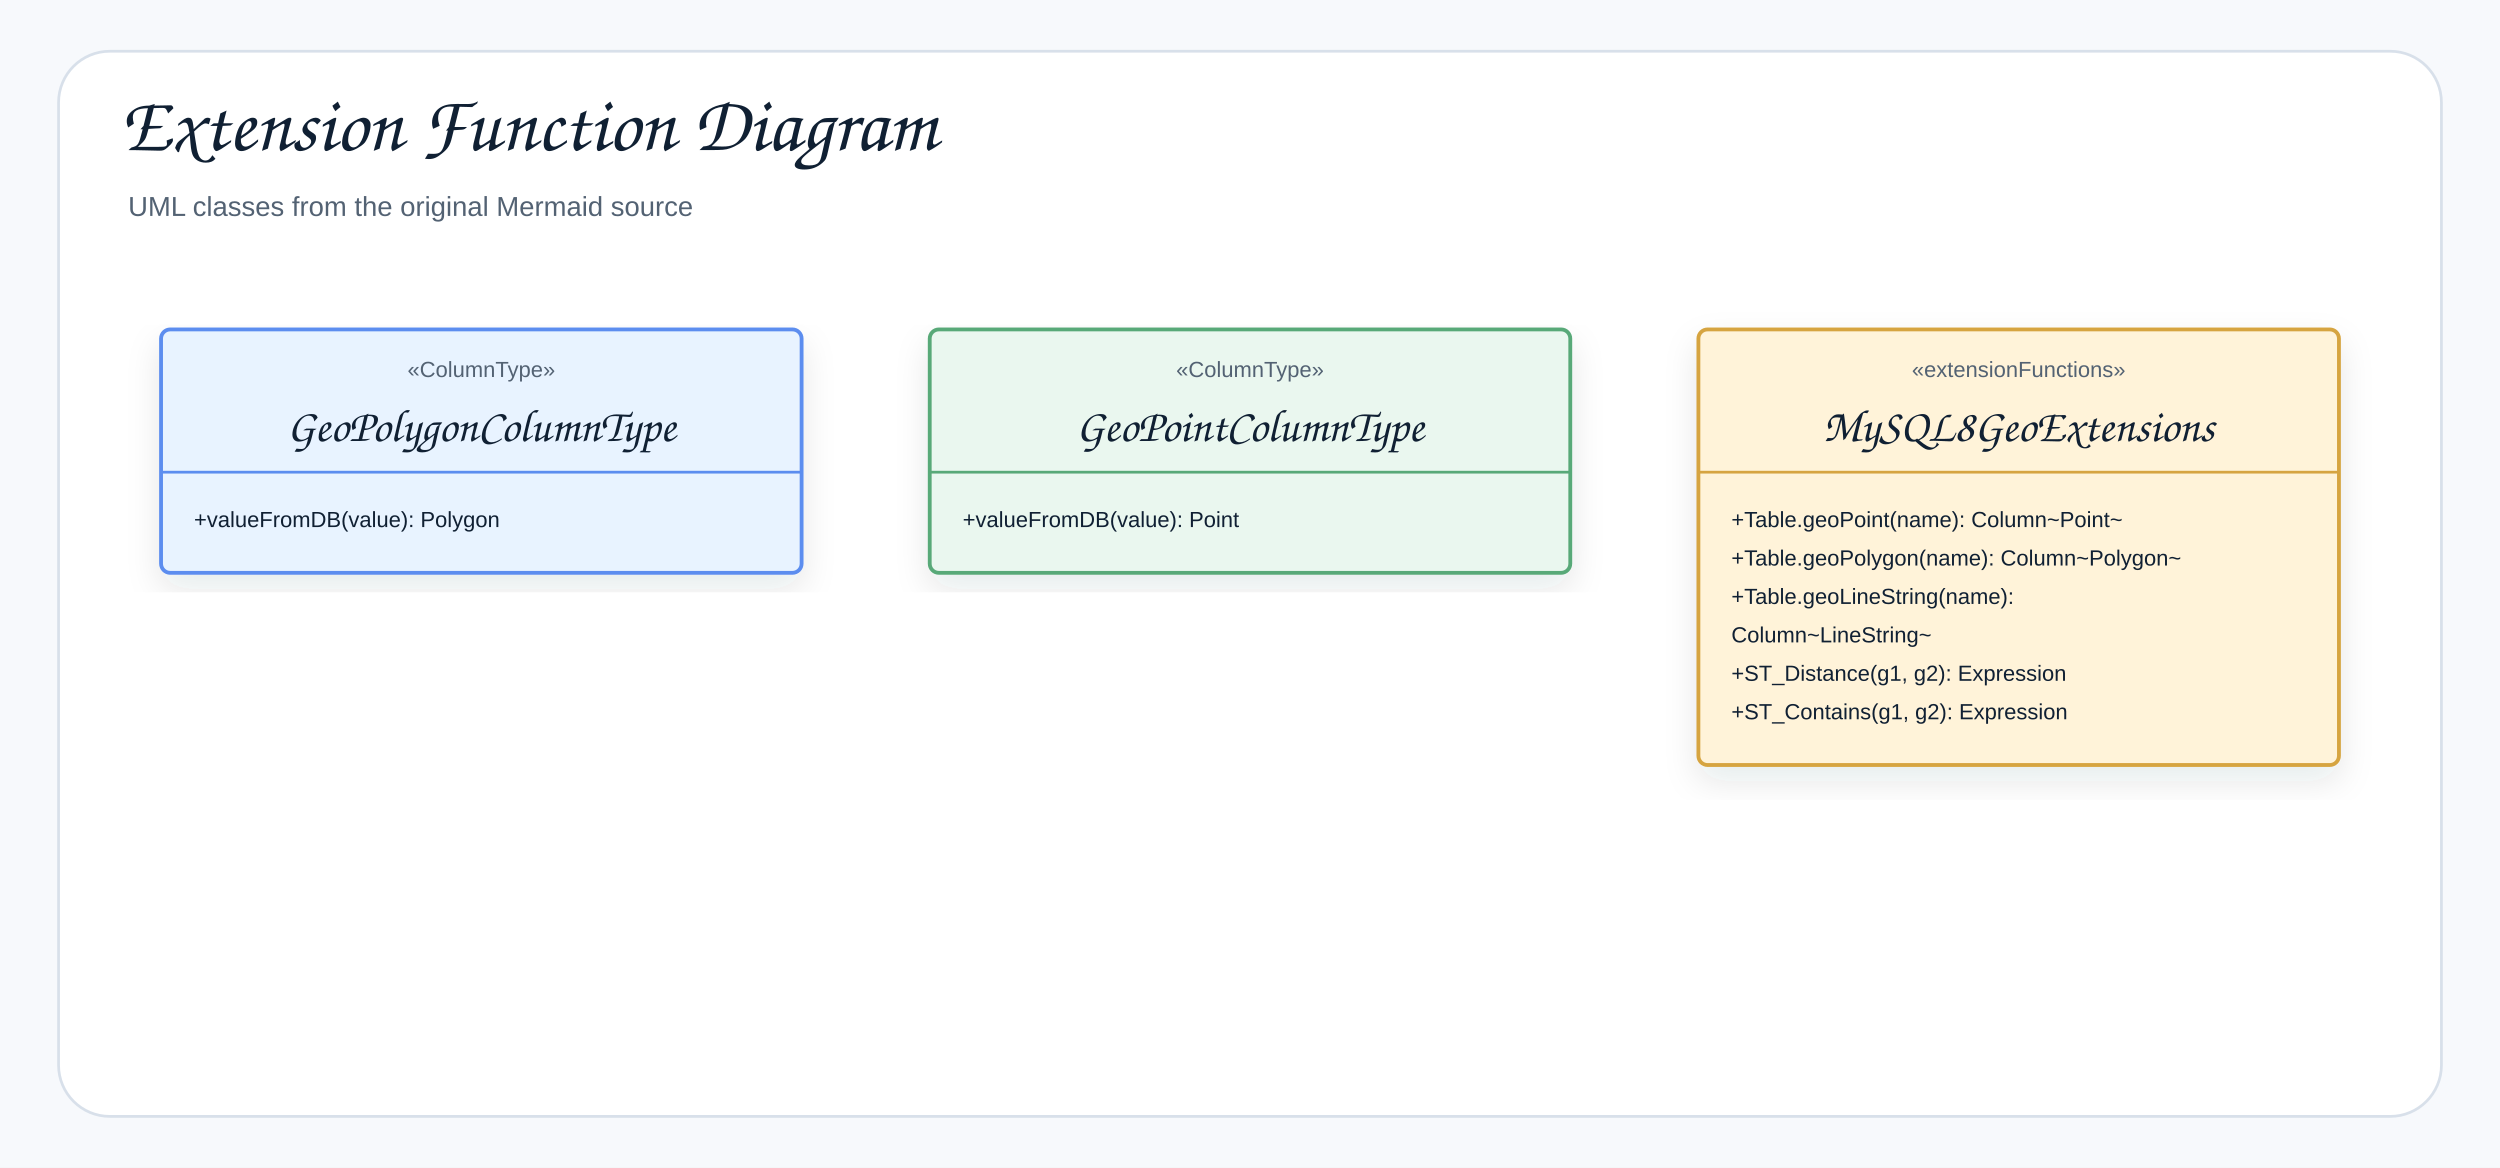
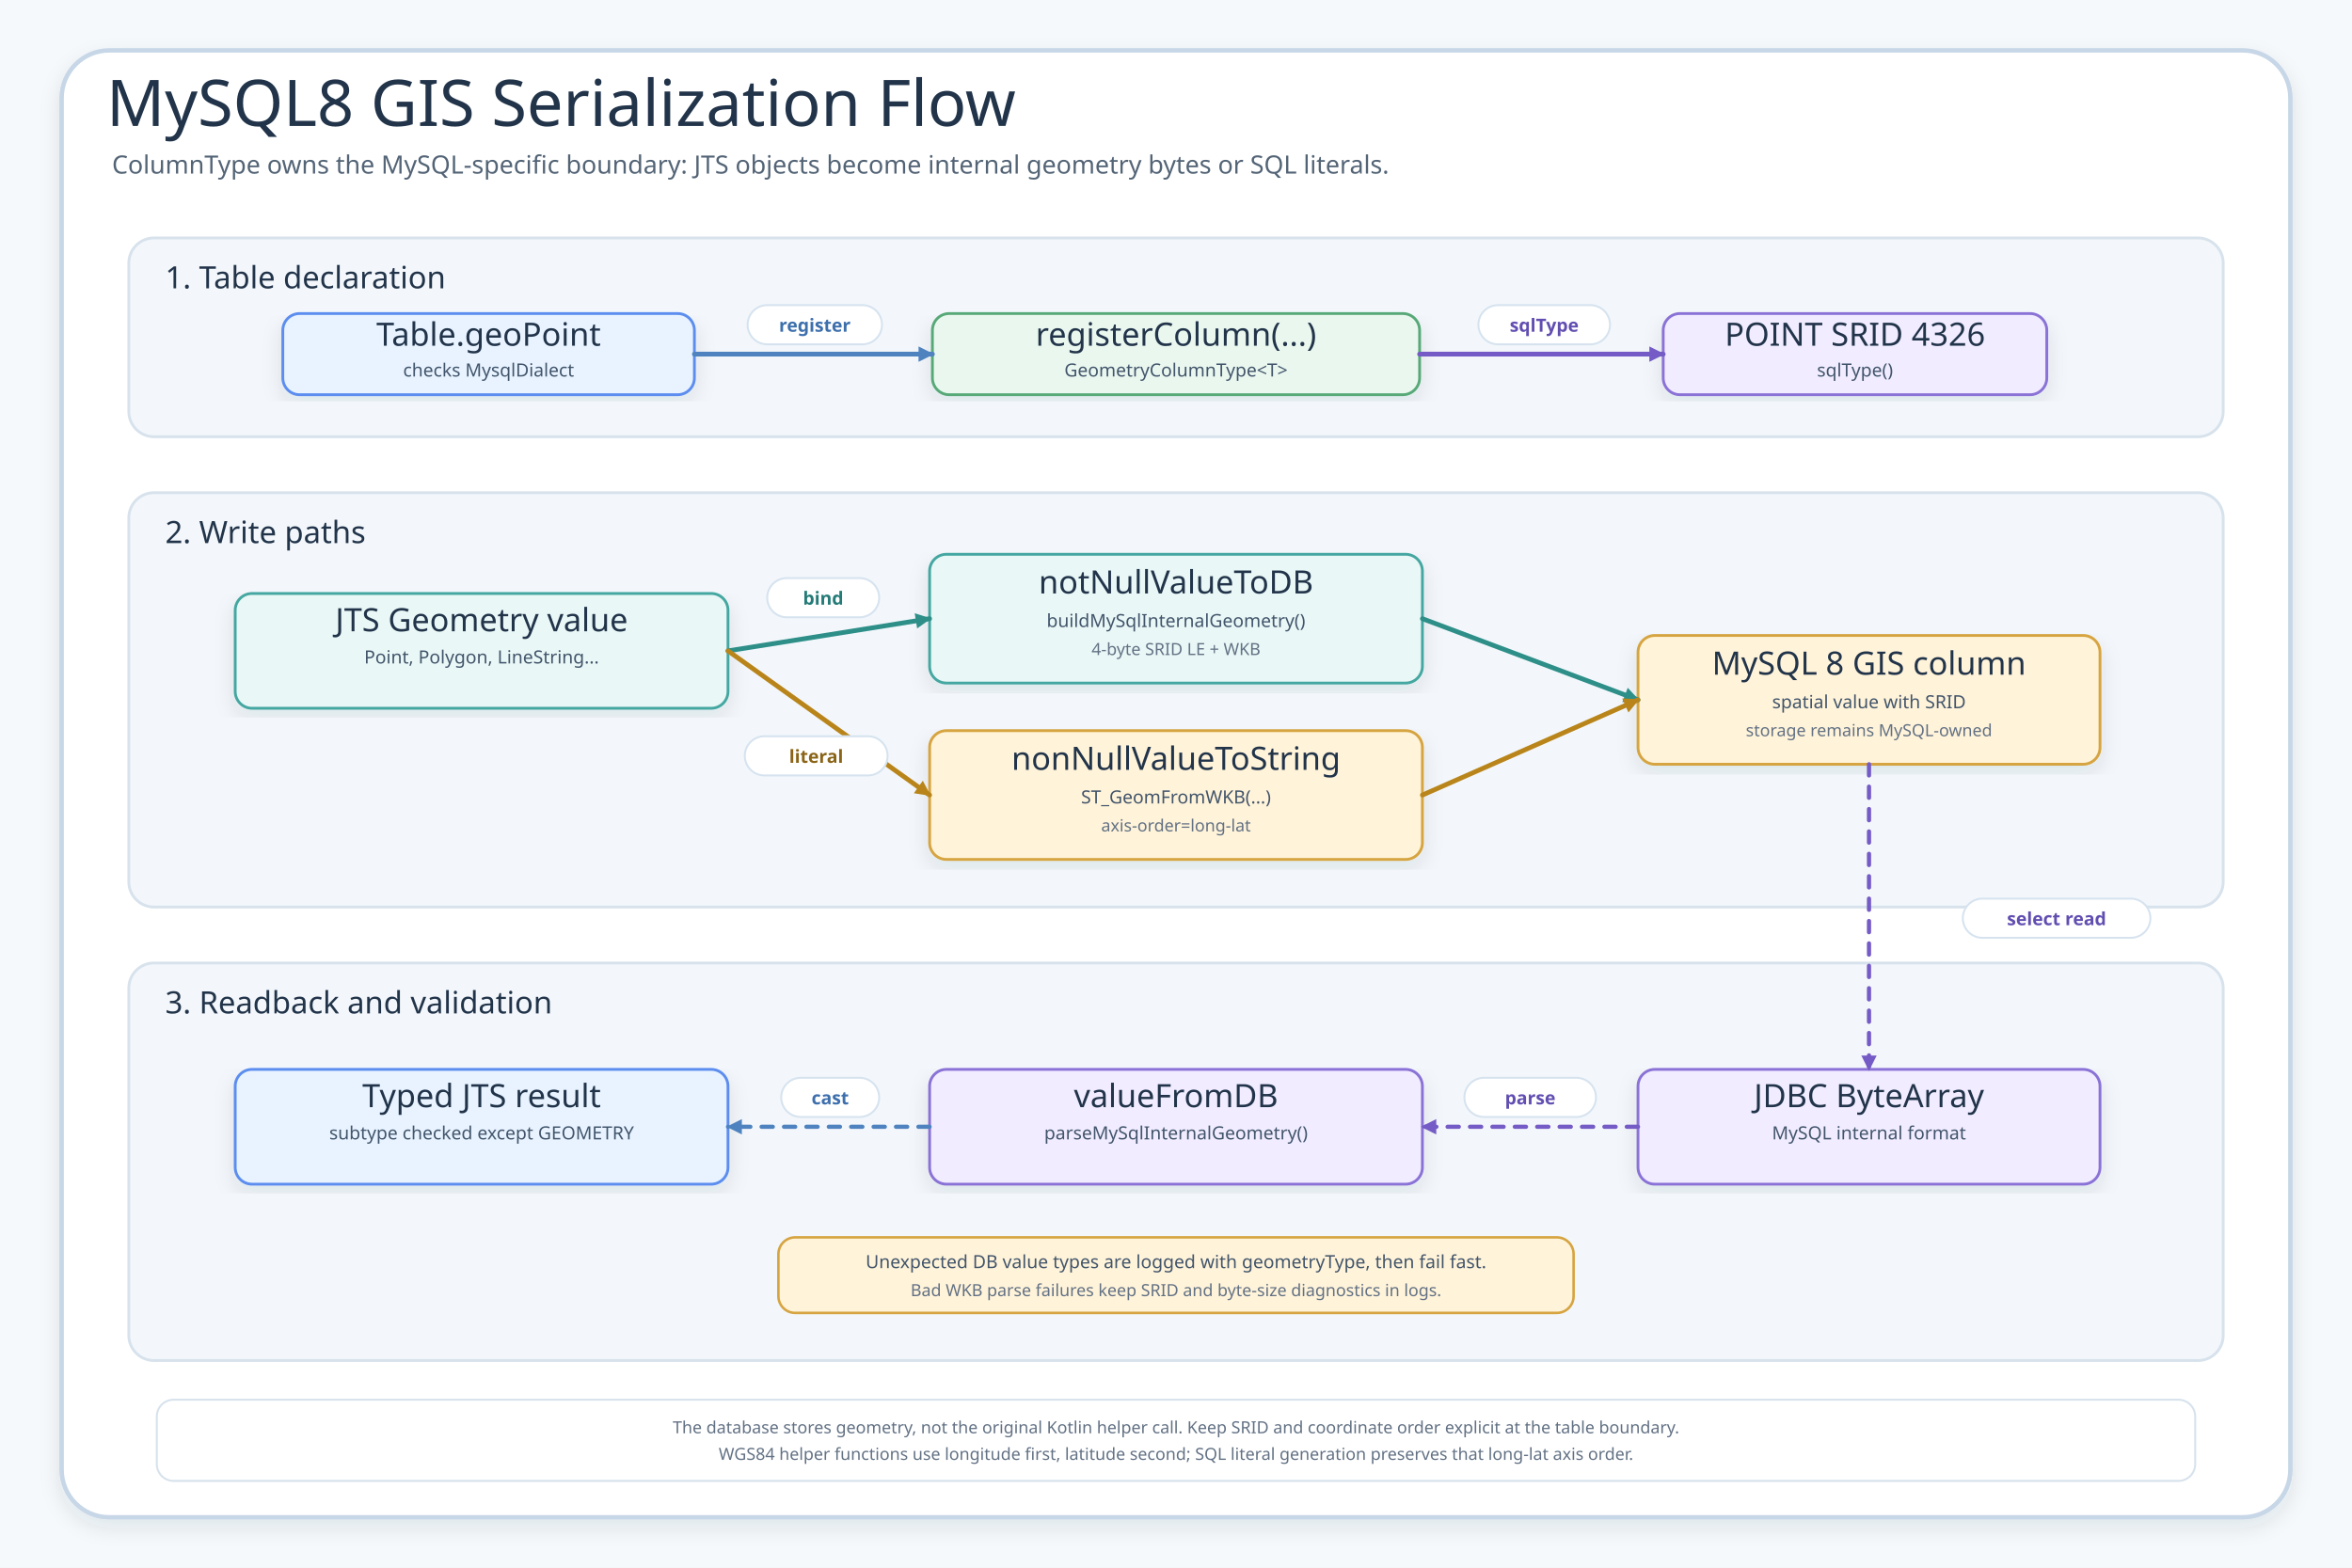
- <svg xmlns="http://www.w3.org/2000/svg" width="1366" height="638" viewBox="0 0 1366 638" role="img" aria-label="Extension Function Diagram">
+ <svg xmlns="http://www.w3.org/2000/svg" width="1680" height="1120" viewBox="0 0 1680 1120" role="img" aria-labelledby="title desc">
  <defs>
    <filter id="shadow" x="-8%" y="-8%" width="116%" height="116%">
-       <feDropShadow dx="0" dy="8" stdDeviation="9" flood-color="#1f2937" flood-opacity="0.10" />
+       <feDropShadow dx="0" dy="6" stdDeviation="7" flood-color="#203040" flood-opacity="0.10" />
    </filter>
-     <marker id="openArrow" markerWidth="10" markerHeight="8" refX="8.5" refY="4" orient="auto" markerUnits="strokeWidth">
-       <path d="M 1 1 L 8.5 4 L 1 7" fill="none" stroke="#758297" stroke-width="1.7" stroke-linecap="round" stroke-linejoin="round" />
+     <marker id="arrow-blue" viewBox="0 0 10 10" markerWidth="11" markerHeight="11" refX="9" refY="5" orient="auto" markerUnits="userSpaceOnUse">
+       <path d="M 0 0 L 10 5 L 0 10 Z" fill="#4F83BF" />
    </marker>
-     <marker id="inherit" markerWidth="11" markerHeight="10" refX="9.5" refY="5" orient="auto" markerUnits="strokeWidth">
-       <path d="M 0.5 1 L 9.5 5 L 0.5 9 Z" fill="#ffffff" stroke="#758297" stroke-width="1.7" />
+     <marker id="arrow-teal" viewBox="0 0 10 10" markerWidth="11" markerHeight="11" refX="9" refY="5" orient="auto" markerUnits="userSpaceOnUse">
+       <path d="M 0 0 L 10 5 L 0 10 Z" fill="#2E8F89" />
+     </marker>
+     <marker id="arrow-gold" viewBox="0 0 10 10" markerWidth="11" markerHeight="11" refX="9" refY="5" orient="auto" markerUnits="userSpaceOnUse">
+       <path d="M 0 0 L 10 5 L 0 10 Z" fill="#B9851B" />
+     </marker>
+     <marker id="arrow-purple" viewBox="0 0 10 10" markerWidth="11" markerHeight="11" refX="9" refY="5" orient="auto" markerUnits="userSpaceOnUse">
+       <path d="M 0 0 L 10 5 L 0 10 Z" fill="#755BC6" />
    </marker>
    <style>
-     .canvas{fill:#f7f9fc}.frame{fill:#fff;stroke:#d8e0ea;stroke-width:1.5}
-     .title{font-family:"Architects Daughter","Comic Sans MS","Comic Sans",cursive;font-size:43px;font-weight:400;fill:#102033}
-     .subtitle{font-family:"Comic Sans MS","Comic Sans","Comic Neue",Arial,sans-serif;font-size:15px;font-weight:400;fill:#536273}
-     .label{font-family:"Architects Daughter","Comic Sans MS","Comic Sans",cursive;font-size:25px;font-weight:400;fill:#102033}
-     .smallLabel{font-family:"Architects Daughter","Comic Sans MS","Comic Sans",cursive;font-size:21px;font-weight:400;fill:#102033}
-     .mono{font-family:"Comic Sans MS","Comic Sans","Comic Neue",Arial,sans-serif;font-size:12px;font-weight:400;fill:#102033}
-     .small{font-family:"Comic Sans MS","Comic Sans","Comic Neue",Arial,sans-serif;font-size:12px;font-weight:400;fill:#536273}
-     .strong{font-family:"Comic Sans MS","Comic Sans","Comic Neue",Arial,sans-serif;font-size:13px;font-weight:400;fill:#102033}
-     .card{stroke-width:2.1;filter:url(#shadow)}.compartment{stroke-width:1.5;fill:none}
-     .line{stroke:#758297;stroke-width:2.1;fill:none;marker-end:url(#openArrow)}
-     .plainLine{stroke:#758297;stroke-width:2.1;fill:none}
-     .dashed{stroke:#758297;stroke-width:2.1;stroke-dasharray:7 6;fill:none;marker-end:url(#openArrow)}
-     .inheritLine{stroke:#758297;stroke-width:2.2;fill:none;marker-end:url(#inherit)}
-     .implLine{stroke:#758297;stroke-width:2.2;stroke-dasharray:8 7;fill:none;marker-end:url(#inherit)}
-   </style>
+       .canvas{fill:#F6F9FC}.frame{fill:#FFFFFF;stroke:#C7D7E7;stroke-width:3.2;filter:url(#shadow)}
+       .layer{fill:#F3F7FB;stroke:#D7E2EC;stroke-width:2}.layerTitle{font-family:"Architects Daughter";font-size:22px;fill:#22344A;font-weight:400}
+       .card{filter:url(#shadow);stroke-width:2}.title{font-family:"Architects Daughter";font-size:46px;fill:#22344A;font-weight:400}
+       .subtitle{font-family:"Comic Mono";font-size:18px;fill:#536476;font-weight:400}.cardTitle{font-family:"Architects Daughter";font-size:23px;fill:#22344A;font-weight:400}
+       .detail{font-family:"Comic Mono";font-size:13px;fill:#42556B;font-weight:400}.small{font-family:"Comic Mono";font-size:12px;fill:#627184;font-weight:400}
+       .edge{fill:none;stroke-width:3.4;stroke-linecap:round;stroke-linejoin:round}.return{fill:none;stroke-width:3;stroke-linecap:round;stroke-linejoin:round;stroke-dasharray:8 8}
+       .labelPill{fill:#FFFFFF;stroke:#D6E3EF;stroke-width:1.4}.label{font-family:"Comic Mono";font-size:13px;font-weight:700}.blue{fill:#3D6FAD}.teal{fill:#247B77}.gold{fill:#8A6417}.purple{fill:#624EB1}
+       .note{fill:#FFFFFF;stroke:#D7E2EC;stroke-width:1.4}.warn{fill:#FFF3D9;stroke:#D6A441;stroke-width:1.8}
+     </style>
  </defs>
-   <rect class="canvas" width="1366" height="638" />
-   <rect class="frame" x="32" y="28" width="1302" height="582" rx="28" />
-   <text class="title" x="66" y="82">Extension Function Diagram</text>
-   <text class="subtitle" x="70" y="118">UML classes from the original Mermaid source</text>
-   <g transform="translate(88,180)">
-     <rect class="card" x="0" y="0" width="350" height="133" rx="5" fill="#E8F3FF" stroke="#5B8DEF" />
-     <line class="compartment" x1="0" y1="78" x2="350" y2="78" stroke="#5B8DEF" />
-     <text class="small" x="175" y="26" text-anchor="middle">«ColumnType»</text>
-     <text class="label" x="175" y="61" text-anchor="middle">GeoPolygonColumnType</text>
-     <text class="mono" x="18" y="108">+valueFromDB(value): Polygon</text>
-   </g>
-   <g transform="translate(508,180)">
-     <rect class="card" x="0" y="0" width="350" height="133" rx="5" fill="#EAF7EF" stroke="#58A978" />
-     <line class="compartment" x1="0" y1="78" x2="350" y2="78" stroke="#58A978" />
-     <text class="small" x="175" y="26" text-anchor="middle">«ColumnType»</text>
-     <text class="label" x="175" y="61" text-anchor="middle">GeoPointColumnType</text>
-     <text class="mono" x="18" y="108">+valueFromDB(value): Point</text>
-   </g>
-   <g transform="translate(928,180)">
-     <rect class="card" x="0" y="0" width="350" height="238" rx="5" fill="#FFF3D9" stroke="#D6A441" />
-     <line class="compartment" x1="0" y1="78" x2="350" y2="78" stroke="#D6A441" />
-     <text class="small" x="175" y="26" text-anchor="middle">«extensionFunctions»</text>
-     <text class="label" x="175" y="61" text-anchor="middle">MySQL8GeoExtensions</text>
-     <text class="mono" x="18" y="108">+Table.geoPoint(name): Column~Point~</text>
-     <text class="mono" x="18" y="129">+Table.geoPolygon(name): Column~Polygon~</text>
-     <text class="mono" x="18" y="150">+Table.geoLineString(name):</text>
-     <text class="mono" x="18" y="171">Column~LineString~</text>
-     <text class="mono" x="18" y="192">+ST_Distance(g1, g2): Expression</text>
-     <text class="mono" x="18" y="213">+ST_Contains(g1, g2): Expression</text>
+   <rect class="canvas" width="1680" height="1120" />
+   <rect class="frame" x="44" y="36" width="1592" height="1048" rx="34" />
+   <text class="title" x="76" y="90">MySQL8 GIS Serialization Flow</text>
+   <text class="subtitle" x="80" y="124">ColumnType owns the MySQL-specific boundary: JTS objects become internal geometry bytes or SQL literals.</text>
+   <rect class="layer" x="92" y="170" width="1496" height="142" rx="18" />
+   <text class="layerTitle" x="118" y="206">1. Table declaration</text>
+   <rect class="card" x="202" y="224" width="294" height="58" rx="12" fill="#E8F3FF" stroke="#5B8DEF" />
+   <text class="cardTitle" x="349" y="247" text-anchor="middle">Table.geoPoint</text>
+   <text class="detail" x="349" y="269" text-anchor="middle">checks MysqlDialect</text>
+   <rect class="card" x="666" y="224" width="348" height="58" rx="12" fill="#EAF7EF" stroke="#58A978" />
+   <text class="cardTitle" x="840" y="247" text-anchor="middle">registerColumn(...)</text>
+   <text class="detail" x="840" y="269" text-anchor="middle">GeometryColumnType&lt;T&gt;</text>
+   <rect class="card" x="1188" y="224" width="274" height="58" rx="12" fill="#F1ECFF" stroke="#8A72D6" />
+   <text class="cardTitle" x="1325" y="247" text-anchor="middle">POINT SRID 4326</text>
+   <text class="detail" x="1325" y="269" text-anchor="middle">sqlType()</text>
+   <rect class="layer" x="92" y="352" width="1496" height="296" rx="18" />
+   <text class="layerTitle" x="118" y="388">2. Write paths</text>
+   <rect class="card" x="168" y="424" width="352" height="82" rx="12" fill="#E9F7F6" stroke="#45A7A1" />
+   <text class="cardTitle" x="344" y="451" text-anchor="middle">JTS Geometry value</text>
+   <text class="detail" x="344" y="474" text-anchor="middle">Point, Polygon, LineString...</text>
+   <rect class="card" x="664" y="396" width="352" height="92" rx="12" fill="#E9F7F6" stroke="#45A7A1" />
+   <text class="cardTitle" x="840" y="424" text-anchor="middle">notNullValueToDB</text>
+   <text class="detail" x="840" y="448" text-anchor="middle">buildMySqlInternalGeometry()</text>
+   <text class="small" x="840" y="468" text-anchor="middle">4-byte SRID LE + WKB</text>
+   <rect class="card" x="664" y="522" width="352" height="92" rx="12" fill="#FFF3D9" stroke="#D6A441" />
+   <text class="cardTitle" x="840" y="550" text-anchor="middle">nonNullValueToString</text>
+   <text class="detail" x="840" y="574" text-anchor="middle">ST_GeomFromWKB(...)</text>
+   <text class="small" x="840" y="594" text-anchor="middle">axis-order=long-lat</text>
+   <rect class="card" x="1170" y="454" width="330" height="92" rx="12" fill="#FFF3D9" stroke="#D6A441" />
+   <text class="cardTitle" x="1335" y="482" text-anchor="middle">MySQL 8 GIS column</text>
+   <text class="detail" x="1335" y="506" text-anchor="middle">spatial value with SRID</text>
+   <text class="small" x="1335" y="526" text-anchor="middle">storage remains MySQL-owned</text>
+   <rect class="layer" x="92" y="688" width="1496" height="284" rx="18" />
+   <text class="layerTitle" x="118" y="724">3. Readback and validation</text>
+   <rect class="card" x="1170" y="764" width="330" height="82" rx="12" fill="#F1ECFF" stroke="#8A72D6" />
+   <text class="cardTitle" x="1335" y="791" text-anchor="middle">JDBC ByteArray</text>
+   <text class="detail" x="1335" y="814" text-anchor="middle">MySQL internal format</text>
+   <rect class="card" x="664" y="764" width="352" height="82" rx="12" fill="#F1ECFF" stroke="#8A72D6" />
+   <text class="cardTitle" x="840" y="791" text-anchor="middle">valueFromDB</text>
+   <text class="detail" x="840" y="814" text-anchor="middle">parseMySqlInternalGeometry()</text>
+   <rect class="card" x="168" y="764" width="352" height="82" rx="12" fill="#E8F3FF" stroke="#5B8DEF" />
+   <text class="cardTitle" x="344" y="791" text-anchor="middle">Typed JTS result</text>
+   <text class="detail" x="344" y="814" text-anchor="middle">subtype checked except GEOMETRY</text>
+   <rect class="warn" x="556" y="884" width="568" height="54" rx="12" />
+   <text class="detail" x="840" y="906" text-anchor="middle">Unexpected DB value types are logged with geometryType, then fail fast.</text>
+   <text class="small" x="840" y="926" text-anchor="middle">Bad WKB parse failures keep SRID and byte-size diagnostics in logs.</text>
+   <path class="edge" d="M 496 253 L 666 253" stroke="#4F83BF" marker-end="url(#arrow-blue)" />
+   <rect class="labelPill" x="534" y="218" width="96" height="28" rx="14" />
+   <text class="label blue" x="582" y="237" text-anchor="middle">register</text>
+   <path class="edge" d="M 1014 253 L 1188 253" stroke="#755BC6" marker-end="url(#arrow-purple)" />
+   <rect class="labelPill" x="1056" y="218" width="94" height="28" rx="14" />
+   <text class="label purple" x="1103" y="237" text-anchor="middle">sqlType</text>
+   <path class="edge" d="M 520 465 L 664 442" stroke="#2E8F89" marker-end="url(#arrow-teal)" />
+   <rect class="labelPill" x="548" y="413" width="80" height="28" rx="14" />
+   <text class="label teal" x="588" y="432" text-anchor="middle">bind</text>
+   <path class="edge" d="M 520 465 L 664 568" stroke="#B9851B" marker-end="url(#arrow-gold)" />
+   <rect class="labelPill" x="532" y="526" width="102" height="28" rx="14" />
+   <text class="label gold" x="583" y="545" text-anchor="middle">literal</text>
+   <path class="edge" d="M 1016 442 L 1170 500" stroke="#2E8F89" marker-end="url(#arrow-teal)" />
+   <path class="edge" d="M 1016 568 L 1170 500" stroke="#B9851B" marker-end="url(#arrow-gold)" />
+   <path class="return" d="M 1335 546 L 1335 764" stroke="#755BC6" marker-end="url(#arrow-purple)" />
+   <rect class="labelPill" x="1402" y="642" width="134" height="28" rx="14" />
+   <text class="label purple" x="1469" y="661" text-anchor="middle">select read</text>
+   <path class="return" d="M 1170 805 L 1016 805" stroke="#755BC6" marker-end="url(#arrow-purple)" />
+   <rect class="labelPill" x="1046" y="770" width="94" height="28" rx="14" />
+   <text class="label purple" x="1093" y="789" text-anchor="middle">parse</text>
+   <path class="return" d="M 664 805 L 520 805" stroke="#4F83BF" marker-end="url(#arrow-blue)" />
+   <rect class="labelPill" x="558" y="770" width="70" height="28" rx="14" />
+   <text class="label blue" x="593" y="789" text-anchor="middle">cast</text>
+   <g transform="translate(112,1000)">
+     <rect class="note" x="0" y="0" width="1456" height="58" rx="12" />
+     <text class="small" x="728" y="24" text-anchor="middle">The database stores geometry, not the original Kotlin helper call. Keep SRID and coordinate order explicit at the table boundary.</text>
+     <text class="small" x="728" y="43" text-anchor="middle">WGS84 helper functions use longitude first, latitude second; SQL literal generation preserves that long-lat axis order.</text>
  </g>
</svg>
